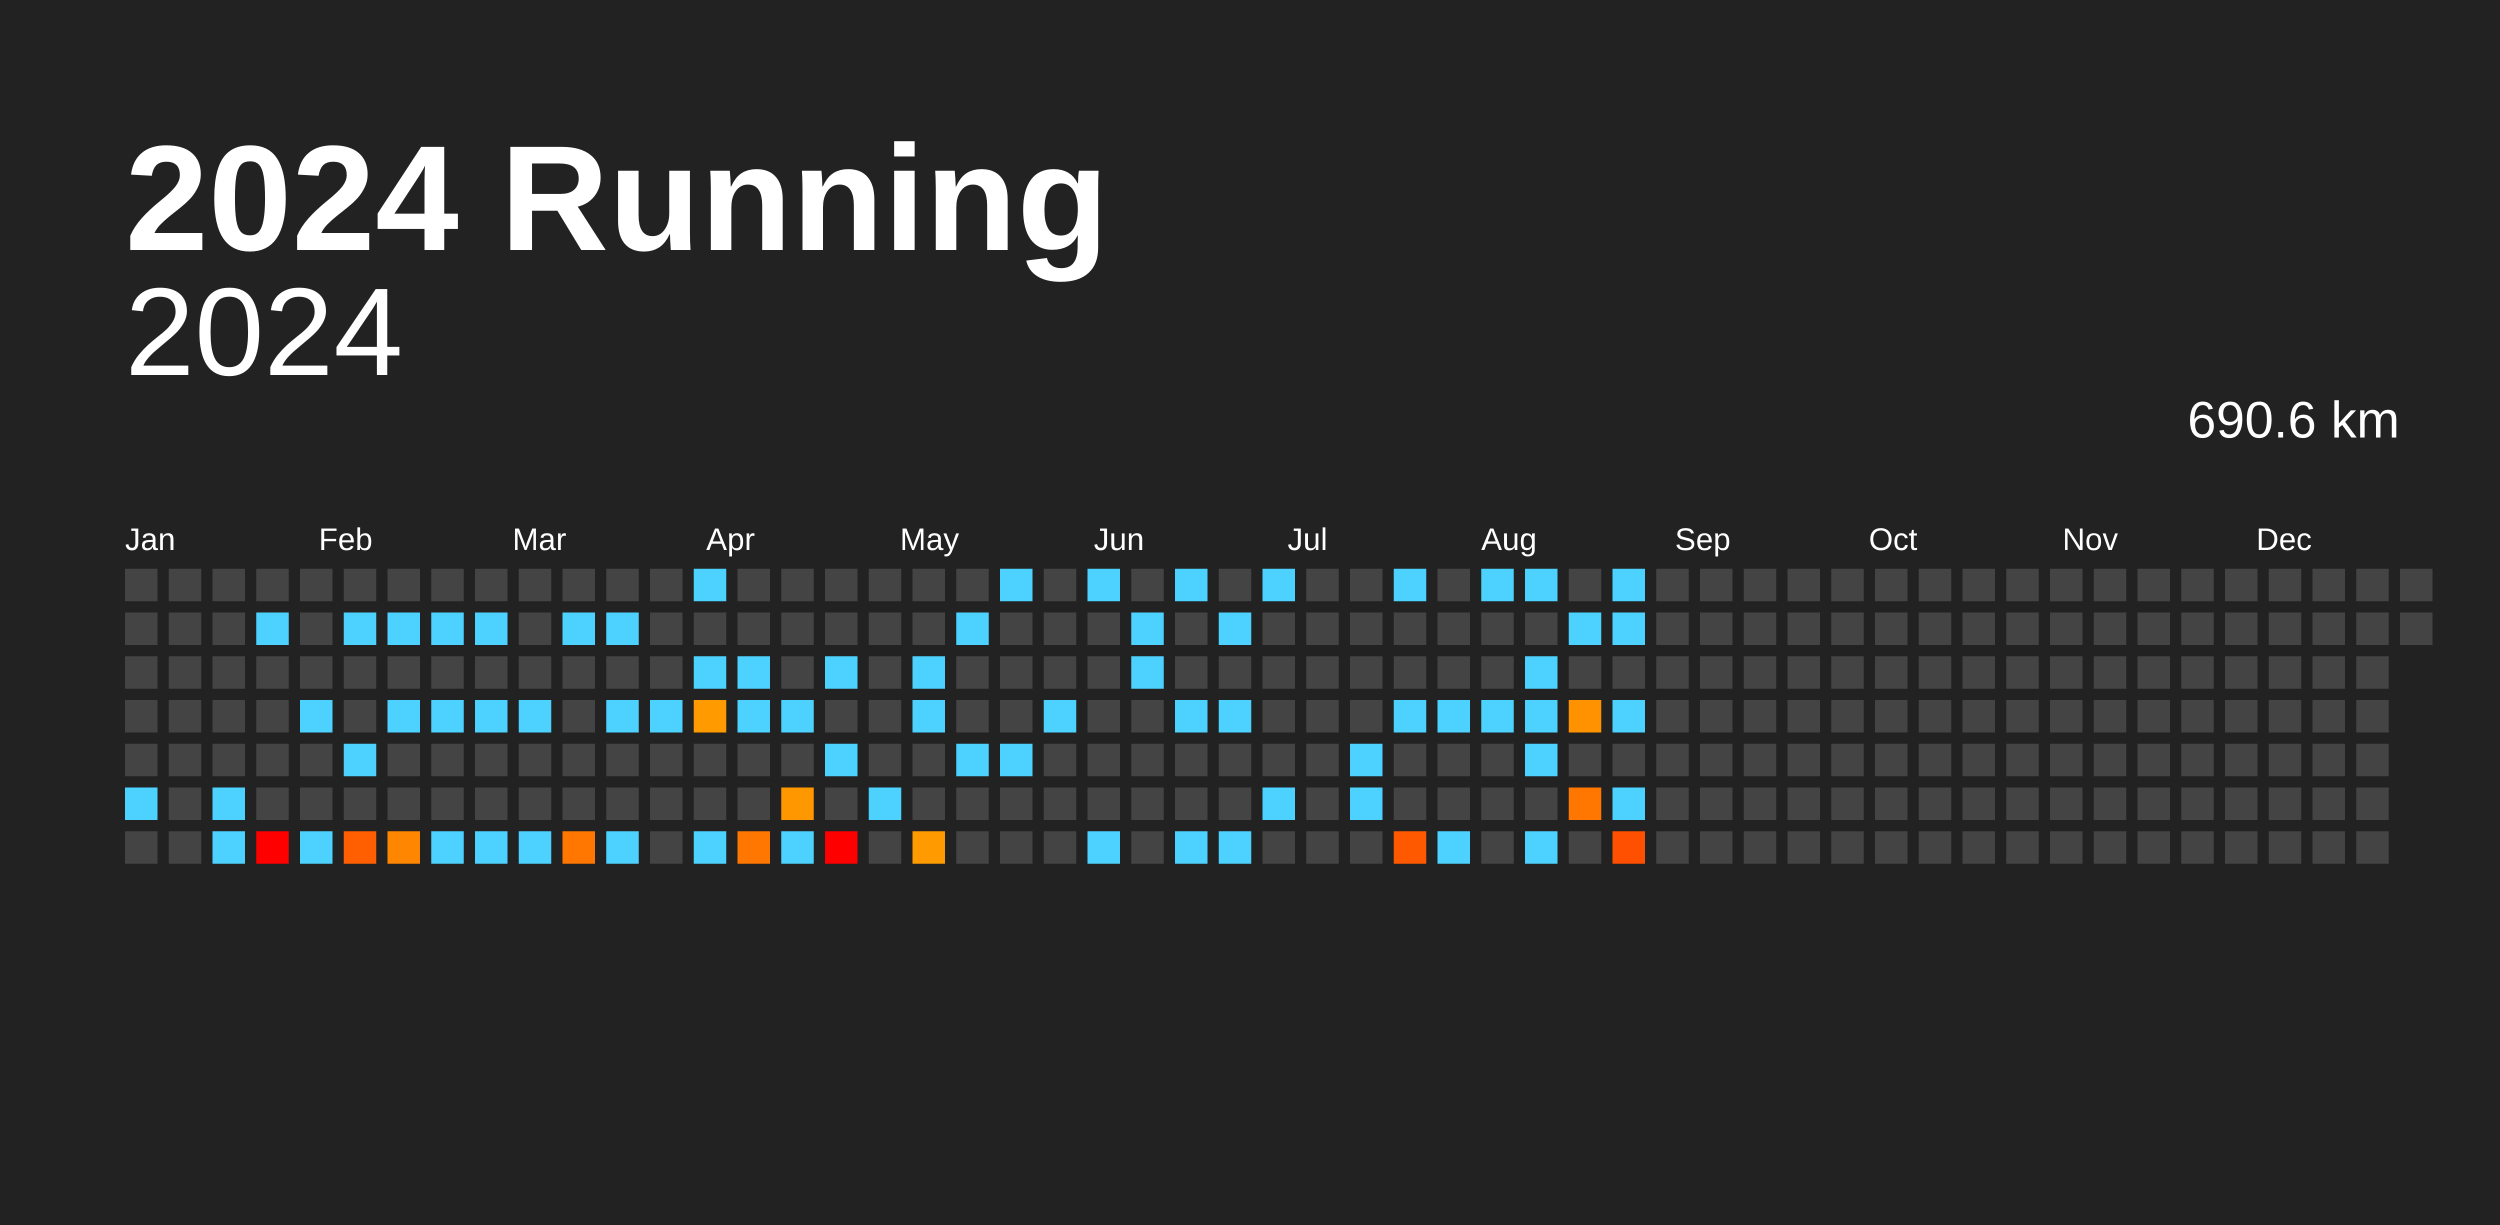
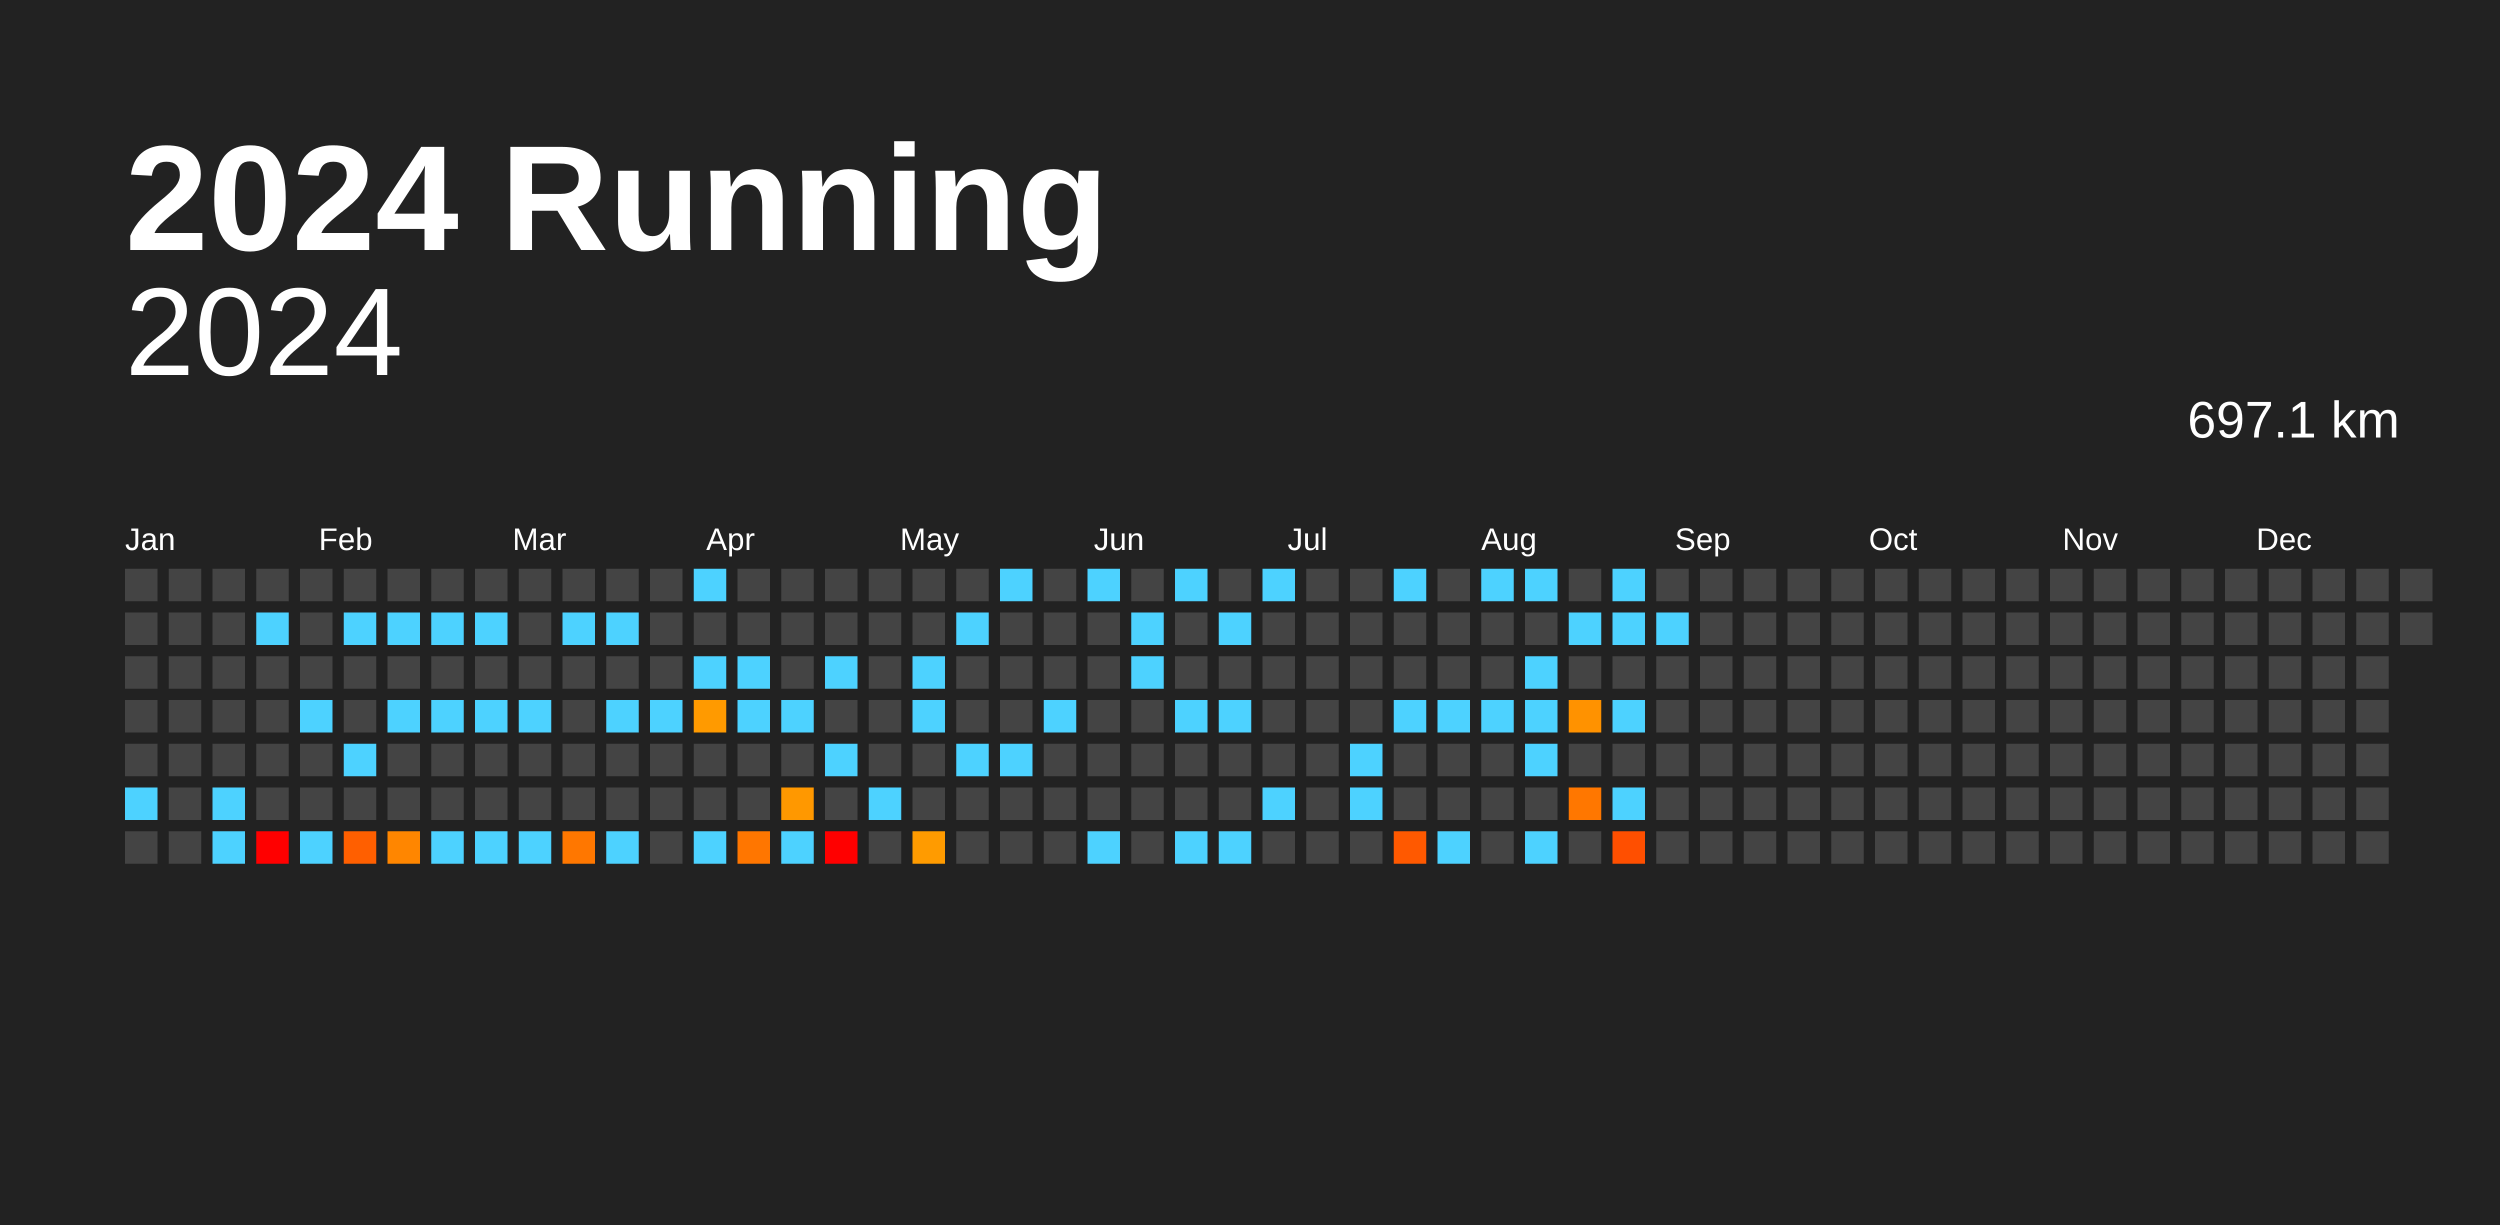
<svg xmlns="http://www.w3.org/2000/svg" baseProfile="full" height="98mm" version="1.1" viewBox="0,0,200,98" width="200mm">
  <defs />
  <rect fill="#222222" height="98" width="200" x="0" y="0" />
  <text fill="#FFFFFF" style="font-size:12px; font-family:Arial; font-weight:bold;" x="10" y="20">2024 Running</text>
  <text alignment-baseline="hanging" fill="#FFFFFF" style="font-size:10.0px; font-family:Arial;" x="10" y="30">2024</text>
-   <text alignment-baseline="hanging" fill="#FFFFFF" style="font-size:4.125px; font-family:Arial;" x="175" y="35">690.6 km</text>
+   <text alignment-baseline="hanging" fill="#FFFFFF" style="font-size:4.125px; font-family:Arial;" x="175" y="35">697.1 km</text>
  <text fill="#FFFFFF" style="font-size:2.5px; font-family:Arial" x="10.0" y="44">Jan</text>
  <text fill="#FFFFFF" style="font-size:2.5px; font-family:Arial" x="25.5" y="44">Feb</text>
  <text fill="#FFFFFF" style="font-size:2.5px; font-family:Arial" x="41.0" y="44">Mar</text>
  <text fill="#FFFFFF" style="font-size:2.5px; font-family:Arial" x="56.5" y="44">Apr</text>
  <text fill="#FFFFFF" style="font-size:2.5px; font-family:Arial" x="72.0" y="44">May</text>
  <text fill="#FFFFFF" style="font-size:2.5px; font-family:Arial" x="87.5" y="44">Jun</text>
  <text fill="#FFFFFF" style="font-size:2.5px; font-family:Arial" x="103.0" y="44">Jul</text>
  <text fill="#FFFFFF" style="font-size:2.5px; font-family:Arial" x="118.5" y="44">Aug</text>
  <text fill="#FFFFFF" style="font-size:2.5px; font-family:Arial" x="134.0" y="44">Sep</text>
  <text fill="#FFFFFF" style="font-size:2.5px; font-family:Arial" x="149.5" y="44">Oct</text>
  <text fill="#FFFFFF" style="font-size:2.5px; font-family:Arial" x="165.0" y="44">Nov</text>
  <text fill="#FFFFFF" style="font-size:2.5px; font-family:Arial" x="180.5" y="44">Dec</text>
  <rect fill="#444444" height="2.6" width="2.6" x="10.0" y="45.5" />
  <rect fill="#444444" height="2.6" width="2.6" x="10.0" y="49.0" />
  <rect fill="#444444" height="2.6" width="2.6" x="10.0" y="52.5" />
  <rect fill="#444444" height="2.6" width="2.6" x="10.0" y="56.0" />
  <rect fill="#444444" height="2.6" width="2.6" x="10.0" y="59.5" />
  <rect fill="#4dd2ff" height="2.6" width="2.6" x="10.0" y="63.0" />
  <rect fill="#444444" height="2.6" width="2.6" x="10.0" y="66.5" />
  <rect fill="#444444" height="2.6" width="2.6" x="13.5" y="45.5" />
  <rect fill="#444444" height="2.6" width="2.6" x="13.5" y="49.0" />
  <rect fill="#444444" height="2.6" width="2.6" x="13.5" y="52.5" />
  <rect fill="#444444" height="2.6" width="2.6" x="13.5" y="56.0" />
  <rect fill="#444444" height="2.6" width="2.6" x="13.5" y="59.5" />
  <rect fill="#444444" height="2.6" width="2.6" x="13.5" y="63.0" />
  <rect fill="#444444" height="2.6" width="2.6" x="13.5" y="66.5" />
  <rect fill="#444444" height="2.6" width="2.6" x="17.0" y="45.5" />
  <rect fill="#444444" height="2.6" width="2.6" x="17.0" y="49.0" />
  <rect fill="#444444" height="2.6" width="2.6" x="17.0" y="52.5" />
  <rect fill="#444444" height="2.6" width="2.6" x="17.0" y="56.0" />
  <rect fill="#444444" height="2.6" width="2.6" x="17.0" y="59.5" />
  <rect fill="#4dd2ff" height="2.6" width="2.6" x="17.0" y="63.0" />
  <rect fill="#4dd2ff" height="2.6" width="2.6" x="17.0" y="66.5" />
  <rect fill="#444444" height="2.6" width="2.6" x="20.5" y="45.5" />
  <rect fill="#4dd2ff" height="2.6" width="2.6" x="20.5" y="49.0" />
  <rect fill="#444444" height="2.6" width="2.6" x="20.5" y="52.5" />
  <rect fill="#444444" height="2.6" width="2.6" x="20.5" y="56.0" />
  <rect fill="#444444" height="2.6" width="2.6" x="20.5" y="59.5" />
  <rect fill="#444444" height="2.6" width="2.6" x="20.5" y="63.0" />
  <rect fill="red" height="2.6" width="2.6" x="20.5" y="66.5" />
  <rect fill="#444444" height="2.6" width="2.6" x="24.0" y="45.5" />
  <rect fill="#444444" height="2.6" width="2.6" x="24.0" y="49.0" />
  <rect fill="#444444" height="2.6" width="2.6" x="24.0" y="52.5" />
  <rect fill="#4dd2ff" height="2.6" width="2.6" x="24.0" y="56.0" />
  <rect fill="#444444" height="2.6" width="2.6" x="24.0" y="59.5" />
  <rect fill="#444444" height="2.6" width="2.6" x="24.0" y="63.0" />
  <rect fill="#4dd2ff" height="2.6" width="2.6" x="24.0" y="66.5" />
  <rect fill="#444444" height="2.6" width="2.6" x="27.5" y="45.5" />
  <rect fill="#4dd2ff" height="2.6" width="2.6" x="27.5" y="49.0" />
  <rect fill="#444444" height="2.6" width="2.6" x="27.5" y="52.5" />
  <rect fill="#444444" height="2.6" width="2.6" x="27.5" y="56.0" />
  <rect fill="#4dd2ff" height="2.6" width="2.6" x="27.5" y="59.5" />
  <rect fill="#444444" height="2.6" width="2.6" x="27.5" y="63.0" />
  <rect fill="#ff5f00" height="2.6" width="2.6" x="27.5" y="66.5" />
  <rect fill="#444444" height="2.6" width="2.6" x="31.0" y="45.5" />
  <rect fill="#4dd2ff" height="2.6" width="2.6" x="31.0" y="49.0" />
  <rect fill="#444444" height="2.6" width="2.6" x="31.0" y="52.5" />
  <rect fill="#4dd2ff" height="2.6" width="2.6" x="31.0" y="56.0" />
  <rect fill="#444444" height="2.6" width="2.6" x="31.0" y="59.5" />
  <rect fill="#444444" height="2.6" width="2.6" x="31.0" y="63.0" />
  <rect fill="#ff8600" height="2.6" width="2.6" x="31.0" y="66.5" />
  <rect fill="#444444" height="2.6" width="2.6" x="34.5" y="45.5" />
  <rect fill="#4dd2ff" height="2.6" width="2.6" x="34.5" y="49.0" />
  <rect fill="#444444" height="2.6" width="2.6" x="34.5" y="52.5" />
  <rect fill="#4dd2ff" height="2.6" width="2.6" x="34.5" y="56.0" />
  <rect fill="#444444" height="2.6" width="2.6" x="34.5" y="59.5" />
  <rect fill="#444444" height="2.6" width="2.6" x="34.5" y="63.0" />
  <rect fill="#4dd2ff" height="2.6" width="2.6" x="34.5" y="66.5" />
  <rect fill="#444444" height="2.6" width="2.6" x="38.0" y="45.5" />
  <rect fill="#4dd2ff" height="2.6" width="2.6" x="38.0" y="49.0" />
  <rect fill="#444444" height="2.6" width="2.6" x="38.0" y="52.5" />
  <rect fill="#4dd2ff" height="2.6" width="2.6" x="38.0" y="56.0" />
  <rect fill="#444444" height="2.6" width="2.6" x="38.0" y="59.5" />
  <rect fill="#444444" height="2.6" width="2.6" x="38.0" y="63.0" />
  <rect fill="#4dd2ff" height="2.6" width="2.6" x="38.0" y="66.5" />
  <rect fill="#444444" height="2.6" width="2.6" x="41.5" y="45.5" />
  <rect fill="#444444" height="2.6" width="2.6" x="41.5" y="49.0" />
  <rect fill="#444444" height="2.6" width="2.6" x="41.5" y="52.5" />
  <rect fill="#4dd2ff" height="2.6" width="2.6" x="41.5" y="56.0" />
  <rect fill="#444444" height="2.6" width="2.6" x="41.5" y="59.5" />
  <rect fill="#444444" height="2.6" width="2.6" x="41.5" y="63.0" />
  <rect fill="#4dd2ff" height="2.6" width="2.6" x="41.5" y="66.5" />
  <rect fill="#444444" height="2.6" width="2.6" x="45.0" y="45.5" />
  <rect fill="#4dd2ff" height="2.6" width="2.6" x="45.0" y="49.0" />
  <rect fill="#444444" height="2.6" width="2.6" x="45.0" y="52.5" />
  <rect fill="#444444" height="2.6" width="2.6" x="45.0" y="56.0" />
  <rect fill="#444444" height="2.6" width="2.6" x="45.0" y="59.5" />
  <rect fill="#444444" height="2.6" width="2.6" x="45.0" y="63.0" />
  <rect fill="#ff7700" height="2.6" width="2.6" x="45.0" y="66.5" />
  <rect fill="#444444" height="2.6" width="2.6" x="48.5" y="45.5" />
  <rect fill="#4dd2ff" height="2.6" width="2.6" x="48.5" y="49.0" />
  <rect fill="#444444" height="2.6" width="2.6" x="48.5" y="52.5" />
  <rect fill="#4dd2ff" height="2.6" width="2.6" x="48.5" y="56.0" />
  <rect fill="#444444" height="2.6" width="2.6" x="48.5" y="59.5" />
  <rect fill="#444444" height="2.6" width="2.6" x="48.5" y="63.0" />
  <rect fill="#4dd2ff" height="2.6" width="2.6" x="48.5" y="66.5" />
  <rect fill="#444444" height="2.6" width="2.6" x="52.0" y="45.5" />
  <rect fill="#444444" height="2.6" width="2.6" x="52.0" y="49.0" />
  <rect fill="#444444" height="2.6" width="2.6" x="52.0" y="52.5" />
  <rect fill="#4dd2ff" height="2.6" width="2.6" x="52.0" y="56.0" />
  <rect fill="#444444" height="2.6" width="2.6" x="52.0" y="59.5" />
  <rect fill="#444444" height="2.6" width="2.6" x="52.0" y="63.0" />
  <rect fill="#444444" height="2.6" width="2.6" x="52.0" y="66.5" />
  <rect fill="#4dd2ff" height="2.6" width="2.6" x="55.5" y="45.5" />
  <rect fill="#444444" height="2.6" width="2.6" x="55.5" y="49.0" />
  <rect fill="#4dd2ff" height="2.6" width="2.6" x="55.5" y="52.5" />
  <rect fill="#ff9a00" height="2.6" width="2.6" x="55.5" y="56.0" />
  <rect fill="#444444" height="2.6" width="2.6" x="55.5" y="59.5" />
  <rect fill="#444444" height="2.6" width="2.6" x="55.5" y="63.0" />
  <rect fill="#4dd2ff" height="2.6" width="2.6" x="55.5" y="66.5" />
  <rect fill="#444444" height="2.6" width="2.6" x="59.0" y="45.5" />
  <rect fill="#444444" height="2.6" width="2.6" x="59.0" y="49.0" />
  <rect fill="#4dd2ff" height="2.6" width="2.6" x="59.0" y="52.5" />
  <rect fill="#4dd2ff" height="2.6" width="2.6" x="59.0" y="56.0" />
  <rect fill="#444444" height="2.6" width="2.6" x="59.0" y="59.5" />
  <rect fill="#444444" height="2.6" width="2.6" x="59.0" y="63.0" />
  <rect fill="#ff7600" height="2.6" width="2.6" x="59.0" y="66.5" />
  <rect fill="#444444" height="2.6" width="2.6" x="62.5" y="45.5" />
  <rect fill="#444444" height="2.6" width="2.6" x="62.5" y="49.0" />
  <rect fill="#444444" height="2.6" width="2.6" x="62.5" y="52.5" />
  <rect fill="#4dd2ff" height="2.6" width="2.6" x="62.5" y="56.0" />
  <rect fill="#444444" height="2.6" width="2.6" x="62.5" y="59.5" />
  <rect fill="#ff9800" height="2.6" width="2.6" x="62.5" y="63.0" />
  <rect fill="#4dd2ff" height="2.6" width="2.6" x="62.5" y="66.5" />
  <rect fill="#444444" height="2.6" width="2.6" x="66.0" y="45.5" />
  <rect fill="#444444" height="2.6" width="2.6" x="66.0" y="49.0" />
  <rect fill="#4dd2ff" height="2.6" width="2.6" x="66.0" y="52.5" />
  <rect fill="#444444" height="2.6" width="2.6" x="66.0" y="56.0" />
  <rect fill="#4dd2ff" height="2.6" width="2.6" x="66.0" y="59.5" />
  <rect fill="#444444" height="2.6" width="2.6" x="66.0" y="63.0" />
  <rect fill="red" height="2.6" width="2.6" x="66.0" y="66.5" />
  <rect fill="#444444" height="2.6" width="2.6" x="69.5" y="45.5" />
  <rect fill="#444444" height="2.6" width="2.6" x="69.5" y="49.0" />
  <rect fill="#444444" height="2.6" width="2.6" x="69.5" y="52.5" />
  <rect fill="#444444" height="2.6" width="2.6" x="69.5" y="56.0" />
  <rect fill="#444444" height="2.6" width="2.6" x="69.5" y="59.5" />
  <rect fill="#4dd2ff" height="2.6" width="2.6" x="69.5" y="63.0" />
  <rect fill="#444444" height="2.6" width="2.6" x="69.5" y="66.5" />
  <rect fill="#444444" height="2.6" width="2.6" x="73.0" y="45.5" />
  <rect fill="#444444" height="2.6" width="2.6" x="73.0" y="49.0" />
  <rect fill="#4dd2ff" height="2.6" width="2.6" x="73.0" y="52.5" />
  <rect fill="#4dd2ff" height="2.6" width="2.6" x="73.0" y="56.0" />
  <rect fill="#444444" height="2.6" width="2.6" x="73.0" y="59.5" />
  <rect fill="#444444" height="2.6" width="2.6" x="73.0" y="63.0" />
  <rect fill="#ff9b00" height="2.6" width="2.6" x="73.0" y="66.5" />
  <rect fill="#444444" height="2.6" width="2.6" x="76.5" y="45.5" />
  <rect fill="#4dd2ff" height="2.6" width="2.6" x="76.5" y="49.0" />
  <rect fill="#444444" height="2.6" width="2.6" x="76.5" y="52.5" />
  <rect fill="#444444" height="2.6" width="2.6" x="76.5" y="56.0" />
  <rect fill="#4dd2ff" height="2.6" width="2.6" x="76.5" y="59.5" />
  <rect fill="#444444" height="2.6" width="2.6" x="76.5" y="63.0" />
  <rect fill="#444444" height="2.6" width="2.6" x="76.5" y="66.5" />
  <rect fill="#4dd2ff" height="2.6" width="2.6" x="80.0" y="45.5" />
  <rect fill="#444444" height="2.6" width="2.6" x="80.0" y="49.0" />
  <rect fill="#444444" height="2.6" width="2.6" x="80.0" y="52.5" />
  <rect fill="#444444" height="2.6" width="2.6" x="80.0" y="56.0" />
  <rect fill="#4dd2ff" height="2.6" width="2.6" x="80.0" y="59.5" />
  <rect fill="#444444" height="2.6" width="2.6" x="80.0" y="63.0" />
  <rect fill="#444444" height="2.6" width="2.6" x="80.0" y="66.5" />
  <rect fill="#444444" height="2.6" width="2.6" x="83.5" y="45.5" />
  <rect fill="#444444" height="2.6" width="2.6" x="83.5" y="49.0" />
  <rect fill="#444444" height="2.6" width="2.6" x="83.5" y="52.5" />
  <rect fill="#4dd2ff" height="2.6" width="2.6" x="83.5" y="56.0" />
  <rect fill="#444444" height="2.6" width="2.6" x="83.5" y="59.5" />
  <rect fill="#444444" height="2.6" width="2.6" x="83.5" y="63.0" />
  <rect fill="#444444" height="2.6" width="2.6" x="83.5" y="66.5" />
  <rect fill="#4dd2ff" height="2.6" width="2.6" x="87.0" y="45.5" />
  <rect fill="#444444" height="2.6" width="2.6" x="87.0" y="49.0" />
  <rect fill="#444444" height="2.6" width="2.6" x="87.0" y="52.5" />
  <rect fill="#444444" height="2.6" width="2.6" x="87.0" y="56.0" />
  <rect fill="#444444" height="2.6" width="2.6" x="87.0" y="59.5" />
  <rect fill="#444444" height="2.6" width="2.6" x="87.0" y="63.0" />
  <rect fill="#4dd2ff" height="2.6" width="2.6" x="87.0" y="66.5" />
  <rect fill="#444444" height="2.6" width="2.6" x="90.5" y="45.5" />
  <rect fill="#4dd2ff" height="2.6" width="2.6" x="90.5" y="49.0" />
  <rect fill="#4dd2ff" height="2.6" width="2.6" x="90.5" y="52.5" />
  <rect fill="#444444" height="2.6" width="2.6" x="90.5" y="56.0" />
  <rect fill="#444444" height="2.6" width="2.6" x="90.5" y="59.5" />
  <rect fill="#444444" height="2.6" width="2.6" x="90.5" y="63.0" />
  <rect fill="#444444" height="2.6" width="2.6" x="90.5" y="66.5" />
  <rect fill="#4dd2ff" height="2.6" width="2.6" x="94.0" y="45.5" />
  <rect fill="#444444" height="2.6" width="2.6" x="94.0" y="49.0" />
  <rect fill="#444444" height="2.6" width="2.6" x="94.0" y="52.5" />
  <rect fill="#4dd2ff" height="2.6" width="2.6" x="94.0" y="56.0" />
  <rect fill="#444444" height="2.6" width="2.6" x="94.0" y="59.5" />
  <rect fill="#444444" height="2.6" width="2.6" x="94.0" y="63.0" />
  <rect fill="#4dd2ff" height="2.6" width="2.6" x="94.0" y="66.5" />
  <rect fill="#444444" height="2.6" width="2.6" x="97.5" y="45.5" />
  <rect fill="#4dd2ff" height="2.6" width="2.6" x="97.5" y="49.0" />
  <rect fill="#444444" height="2.6" width="2.6" x="97.5" y="52.5" />
  <rect fill="#4dd2ff" height="2.6" width="2.6" x="97.5" y="56.0" />
  <rect fill="#444444" height="2.6" width="2.6" x="97.5" y="59.5" />
  <rect fill="#444444" height="2.6" width="2.6" x="97.5" y="63.0" />
  <rect fill="#4dd2ff" height="2.6" width="2.6" x="97.5" y="66.5" />
  <rect fill="#4dd2ff" height="2.6" width="2.6" x="101.0" y="45.5" />
  <rect fill="#444444" height="2.6" width="2.6" x="101.0" y="49.0" />
  <rect fill="#444444" height="2.6" width="2.6" x="101.0" y="52.5" />
  <rect fill="#444444" height="2.6" width="2.6" x="101.0" y="56.0" />
  <rect fill="#444444" height="2.6" width="2.6" x="101.0" y="59.5" />
  <rect fill="#4dd2ff" height="2.6" width="2.6" x="101.0" y="63.0" />
  <rect fill="#444444" height="2.6" width="2.6" x="101.0" y="66.5" />
  <rect fill="#444444" height="2.6" width="2.6" x="104.5" y="45.5" />
  <rect fill="#444444" height="2.6" width="2.6" x="104.5" y="49.0" />
  <rect fill="#444444" height="2.6" width="2.6" x="104.5" y="52.5" />
  <rect fill="#444444" height="2.6" width="2.6" x="104.5" y="56.0" />
  <rect fill="#444444" height="2.6" width="2.6" x="104.5" y="59.5" />
  <rect fill="#444444" height="2.6" width="2.6" x="104.5" y="63.0" />
  <rect fill="#444444" height="2.6" width="2.6" x="104.5" y="66.5" />
  <rect fill="#444444" height="2.6" width="2.6" x="108.0" y="45.5" />
  <rect fill="#444444" height="2.6" width="2.6" x="108.0" y="49.0" />
  <rect fill="#444444" height="2.6" width="2.6" x="108.0" y="52.5" />
  <rect fill="#444444" height="2.6" width="2.6" x="108.0" y="56.0" />
  <rect fill="#4dd2ff" height="2.6" width="2.6" x="108.0" y="59.5" />
  <rect fill="#4dd2ff" height="2.6" width="2.6" x="108.0" y="63.0" />
  <rect fill="#444444" height="2.6" width="2.6" x="108.0" y="66.5" />
  <rect fill="#4dd2ff" height="2.6" width="2.6" x="111.5" y="45.5" />
  <rect fill="#444444" height="2.6" width="2.6" x="111.5" y="49.0" />
  <rect fill="#444444" height="2.6" width="2.6" x="111.5" y="52.5" />
  <rect fill="#4dd2ff" height="2.6" width="2.6" x="111.5" y="56.0" />
  <rect fill="#444444" height="2.6" width="2.6" x="111.5" y="59.5" />
  <rect fill="#444444" height="2.6" width="2.6" x="111.5" y="63.0" />
  <rect fill="#ff5900" height="2.6" width="2.6" x="111.5" y="66.5" />
  <rect fill="#444444" height="2.6" width="2.6" x="115.0" y="45.5" />
  <rect fill="#444444" height="2.6" width="2.6" x="115.0" y="49.0" />
  <rect fill="#444444" height="2.6" width="2.6" x="115.0" y="52.5" />
  <rect fill="#4dd2ff" height="2.6" width="2.6" x="115.0" y="56.0" />
  <rect fill="#444444" height="2.6" width="2.6" x="115.0" y="59.5" />
  <rect fill="#444444" height="2.6" width="2.6" x="115.0" y="63.0" />
  <rect fill="#4dd2ff" height="2.6" width="2.6" x="115.0" y="66.5" />
  <rect fill="#4dd2ff" height="2.6" width="2.6" x="118.5" y="45.5" />
  <rect fill="#444444" height="2.6" width="2.6" x="118.5" y="49.0" />
  <rect fill="#444444" height="2.6" width="2.6" x="118.5" y="52.5" />
  <rect fill="#4dd2ff" height="2.6" width="2.6" x="118.5" y="56.0" />
  <rect fill="#444444" height="2.6" width="2.6" x="118.5" y="59.5" />
  <rect fill="#444444" height="2.6" width="2.6" x="118.5" y="63.0" />
  <rect fill="#444444" height="2.6" width="2.6" x="118.5" y="66.5" />
  <rect fill="#4dd2ff" height="2.6" width="2.6" x="122.0" y="45.5" />
  <rect fill="#444444" height="2.6" width="2.6" x="122.0" y="49.0" />
  <rect fill="#4dd2ff" height="2.6" width="2.6" x="122.0" y="52.5" />
  <rect fill="#4dd2ff" height="2.6" width="2.6" x="122.0" y="56.0" />
  <rect fill="#4dd2ff" height="2.6" width="2.6" x="122.0" y="59.5" />
  <rect fill="#444444" height="2.6" width="2.6" x="122.0" y="63.0" />
  <rect fill="#4dd2ff" height="2.6" width="2.6" x="122.0" y="66.5" />
  <rect fill="#444444" height="2.6" width="2.6" x="125.5" y="45.5" />
  <rect fill="#4dd2ff" height="2.6" width="2.6" x="125.5" y="49.0" />
  <rect fill="#444444" height="2.6" width="2.6" x="125.5" y="52.5" />
  <rect fill="#ff9200" height="2.6" width="2.6" x="125.5" y="56.0" />
  <rect fill="#444444" height="2.6" width="2.6" x="125.5" y="59.5" />
  <rect fill="#ff7700" height="2.6" width="2.6" x="125.5" y="63.0" />
  <rect fill="#444444" height="2.6" width="2.6" x="125.5" y="66.5" />
  <rect fill="#4dd2ff" height="2.6" width="2.6" x="129.0" y="45.5" />
  <rect fill="#4dd2ff" height="2.6" width="2.6" x="129.0" y="49.0" />
  <rect fill="#444444" height="2.6" width="2.6" x="129.0" y="52.5" />
  <rect fill="#4dd2ff" height="2.6" width="2.6" x="129.0" y="56.0" />
  <rect fill="#444444" height="2.6" width="2.6" x="129.0" y="59.5" />
  <rect fill="#4dd2ff" height="2.6" width="2.6" x="129.0" y="63.0" />
  <rect fill="#ff4f00" height="2.6" width="2.6" x="129.0" y="66.5" />
  <rect fill="#444444" height="2.6" width="2.6" x="132.5" y="45.5" />
-   <rect fill="#444444" height="2.6" width="2.6" x="132.5" y="49.0" />
+   <rect fill="#4dd2ff" height="2.6" width="2.6" x="132.5" y="49.0" />
  <rect fill="#444444" height="2.6" width="2.6" x="132.5" y="52.5" />
  <rect fill="#444444" height="2.6" width="2.6" x="132.5" y="56.0" />
  <rect fill="#444444" height="2.6" width="2.6" x="132.5" y="59.5" />
  <rect fill="#444444" height="2.6" width="2.6" x="132.5" y="63.0" />
  <rect fill="#444444" height="2.6" width="2.6" x="132.5" y="66.5" />
  <rect fill="#444444" height="2.6" width="2.6" x="136.0" y="45.5" />
  <rect fill="#444444" height="2.6" width="2.6" x="136.0" y="49.0" />
  <rect fill="#444444" height="2.6" width="2.6" x="136.0" y="52.5" />
  <rect fill="#444444" height="2.6" width="2.6" x="136.0" y="56.0" />
  <rect fill="#444444" height="2.6" width="2.6" x="136.0" y="59.5" />
  <rect fill="#444444" height="2.6" width="2.6" x="136.0" y="63.0" />
  <rect fill="#444444" height="2.6" width="2.6" x="136.0" y="66.5" />
  <rect fill="#444444" height="2.6" width="2.6" x="139.5" y="45.5" />
  <rect fill="#444444" height="2.6" width="2.6" x="139.5" y="49.0" />
  <rect fill="#444444" height="2.6" width="2.6" x="139.5" y="52.5" />
  <rect fill="#444444" height="2.6" width="2.6" x="139.5" y="56.0" />
  <rect fill="#444444" height="2.6" width="2.6" x="139.5" y="59.5" />
  <rect fill="#444444" height="2.6" width="2.6" x="139.5" y="63.0" />
  <rect fill="#444444" height="2.6" width="2.6" x="139.5" y="66.5" />
  <rect fill="#444444" height="2.6" width="2.6" x="143.0" y="45.5" />
  <rect fill="#444444" height="2.6" width="2.6" x="143.0" y="49.0" />
  <rect fill="#444444" height="2.6" width="2.6" x="143.0" y="52.5" />
  <rect fill="#444444" height="2.6" width="2.6" x="143.0" y="56.0" />
  <rect fill="#444444" height="2.6" width="2.6" x="143.0" y="59.5" />
  <rect fill="#444444" height="2.6" width="2.6" x="143.0" y="63.0" />
  <rect fill="#444444" height="2.6" width="2.6" x="143.0" y="66.5" />
  <rect fill="#444444" height="2.6" width="2.6" x="146.5" y="45.5" />
  <rect fill="#444444" height="2.6" width="2.6" x="146.5" y="49.0" />
  <rect fill="#444444" height="2.6" width="2.6" x="146.5" y="52.5" />
  <rect fill="#444444" height="2.6" width="2.6" x="146.5" y="56.0" />
  <rect fill="#444444" height="2.6" width="2.6" x="146.5" y="59.5" />
  <rect fill="#444444" height="2.6" width="2.6" x="146.5" y="63.0" />
  <rect fill="#444444" height="2.6" width="2.6" x="146.5" y="66.5" />
  <rect fill="#444444" height="2.6" width="2.6" x="150.0" y="45.5" />
  <rect fill="#444444" height="2.6" width="2.6" x="150.0" y="49.0" />
  <rect fill="#444444" height="2.6" width="2.6" x="150.0" y="52.5" />
  <rect fill="#444444" height="2.6" width="2.6" x="150.0" y="56.0" />
  <rect fill="#444444" height="2.6" width="2.6" x="150.0" y="59.5" />
  <rect fill="#444444" height="2.6" width="2.6" x="150.0" y="63.0" />
  <rect fill="#444444" height="2.6" width="2.6" x="150.0" y="66.5" />
  <rect fill="#444444" height="2.6" width="2.6" x="153.5" y="45.5" />
  <rect fill="#444444" height="2.6" width="2.6" x="153.5" y="49.0" />
  <rect fill="#444444" height="2.6" width="2.6" x="153.5" y="52.5" />
  <rect fill="#444444" height="2.6" width="2.6" x="153.5" y="56.0" />
  <rect fill="#444444" height="2.6" width="2.6" x="153.5" y="59.5" />
  <rect fill="#444444" height="2.6" width="2.6" x="153.5" y="63.0" />
  <rect fill="#444444" height="2.6" width="2.6" x="153.5" y="66.5" />
  <rect fill="#444444" height="2.6" width="2.6" x="157.0" y="45.5" />
  <rect fill="#444444" height="2.6" width="2.6" x="157.0" y="49.0" />
  <rect fill="#444444" height="2.6" width="2.6" x="157.0" y="52.5" />
  <rect fill="#444444" height="2.6" width="2.6" x="157.0" y="56.0" />
  <rect fill="#444444" height="2.6" width="2.6" x="157.0" y="59.5" />
  <rect fill="#444444" height="2.6" width="2.6" x="157.0" y="63.0" />
  <rect fill="#444444" height="2.6" width="2.6" x="157.0" y="66.5" />
  <rect fill="#444444" height="2.6" width="2.6" x="160.5" y="45.5" />
  <rect fill="#444444" height="2.6" width="2.6" x="160.5" y="49.0" />
  <rect fill="#444444" height="2.6" width="2.6" x="160.5" y="52.5" />
  <rect fill="#444444" height="2.6" width="2.6" x="160.5" y="56.0" />
  <rect fill="#444444" height="2.6" width="2.6" x="160.5" y="59.5" />
  <rect fill="#444444" height="2.6" width="2.6" x="160.5" y="63.0" />
  <rect fill="#444444" height="2.6" width="2.6" x="160.5" y="66.5" />
  <rect fill="#444444" height="2.6" width="2.6" x="164.0" y="45.5" />
  <rect fill="#444444" height="2.6" width="2.6" x="164.0" y="49.0" />
  <rect fill="#444444" height="2.6" width="2.6" x="164.0" y="52.5" />
  <rect fill="#444444" height="2.6" width="2.6" x="164.0" y="56.0" />
  <rect fill="#444444" height="2.6" width="2.6" x="164.0" y="59.5" />
  <rect fill="#444444" height="2.6" width="2.6" x="164.0" y="63.0" />
  <rect fill="#444444" height="2.6" width="2.6" x="164.0" y="66.5" />
  <rect fill="#444444" height="2.6" width="2.6" x="167.5" y="45.5" />
  <rect fill="#444444" height="2.6" width="2.6" x="167.5" y="49.0" />
  <rect fill="#444444" height="2.6" width="2.6" x="167.5" y="52.5" />
  <rect fill="#444444" height="2.6" width="2.6" x="167.5" y="56.0" />
  <rect fill="#444444" height="2.6" width="2.6" x="167.5" y="59.5" />
  <rect fill="#444444" height="2.6" width="2.6" x="167.5" y="63.0" />
  <rect fill="#444444" height="2.6" width="2.6" x="167.5" y="66.5" />
  <rect fill="#444444" height="2.6" width="2.6" x="171.0" y="45.5" />
  <rect fill="#444444" height="2.6" width="2.6" x="171.0" y="49.0" />
  <rect fill="#444444" height="2.6" width="2.6" x="171.0" y="52.5" />
  <rect fill="#444444" height="2.6" width="2.6" x="171.0" y="56.0" />
  <rect fill="#444444" height="2.6" width="2.6" x="171.0" y="59.5" />
  <rect fill="#444444" height="2.6" width="2.6" x="171.0" y="63.0" />
  <rect fill="#444444" height="2.6" width="2.6" x="171.0" y="66.5" />
  <rect fill="#444444" height="2.6" width="2.6" x="174.5" y="45.5" />
  <rect fill="#444444" height="2.6" width="2.6" x="174.5" y="49.0" />
  <rect fill="#444444" height="2.6" width="2.6" x="174.5" y="52.5" />
  <rect fill="#444444" height="2.6" width="2.6" x="174.5" y="56.0" />
  <rect fill="#444444" height="2.6" width="2.6" x="174.5" y="59.5" />
  <rect fill="#444444" height="2.6" width="2.6" x="174.5" y="63.0" />
  <rect fill="#444444" height="2.6" width="2.6" x="174.5" y="66.5" />
  <rect fill="#444444" height="2.6" width="2.6" x="178.0" y="45.5" />
  <rect fill="#444444" height="2.6" width="2.6" x="178.0" y="49.0" />
  <rect fill="#444444" height="2.6" width="2.6" x="178.0" y="52.5" />
  <rect fill="#444444" height="2.6" width="2.6" x="178.0" y="56.0" />
  <rect fill="#444444" height="2.6" width="2.6" x="178.0" y="59.5" />
  <rect fill="#444444" height="2.6" width="2.6" x="178.0" y="63.0" />
  <rect fill="#444444" height="2.6" width="2.6" x="178.0" y="66.5" />
  <rect fill="#444444" height="2.6" width="2.6" x="181.5" y="45.5" />
  <rect fill="#444444" height="2.6" width="2.6" x="181.5" y="49.0" />
  <rect fill="#444444" height="2.6" width="2.6" x="181.5" y="52.5" />
  <rect fill="#444444" height="2.6" width="2.6" x="181.5" y="56.0" />
  <rect fill="#444444" height="2.6" width="2.6" x="181.5" y="59.5" />
  <rect fill="#444444" height="2.6" width="2.6" x="181.5" y="63.0" />
  <rect fill="#444444" height="2.6" width="2.6" x="181.5" y="66.5" />
  <rect fill="#444444" height="2.6" width="2.6" x="185.0" y="45.5" />
  <rect fill="#444444" height="2.6" width="2.6" x="185.0" y="49.0" />
  <rect fill="#444444" height="2.6" width="2.6" x="185.0" y="52.5" />
  <rect fill="#444444" height="2.6" width="2.6" x="185.0" y="56.0" />
  <rect fill="#444444" height="2.6" width="2.6" x="185.0" y="59.5" />
  <rect fill="#444444" height="2.6" width="2.6" x="185.0" y="63.0" />
  <rect fill="#444444" height="2.6" width="2.6" x="185.0" y="66.5" />
  <rect fill="#444444" height="2.6" width="2.6" x="188.5" y="45.5" />
  <rect fill="#444444" height="2.6" width="2.6" x="188.5" y="49.0" />
  <rect fill="#444444" height="2.6" width="2.6" x="188.5" y="52.5" />
  <rect fill="#444444" height="2.6" width="2.6" x="188.5" y="56.0" />
  <rect fill="#444444" height="2.6" width="2.6" x="188.5" y="59.5" />
  <rect fill="#444444" height="2.6" width="2.6" x="188.5" y="63.0" />
  <rect fill="#444444" height="2.6" width="2.6" x="188.5" y="66.5" />
  <rect fill="#444444" height="2.6" width="2.6" x="192.0" y="45.5" />
  <rect fill="#444444" height="2.6" width="2.6" x="192.0" y="49.0" />
</svg>
